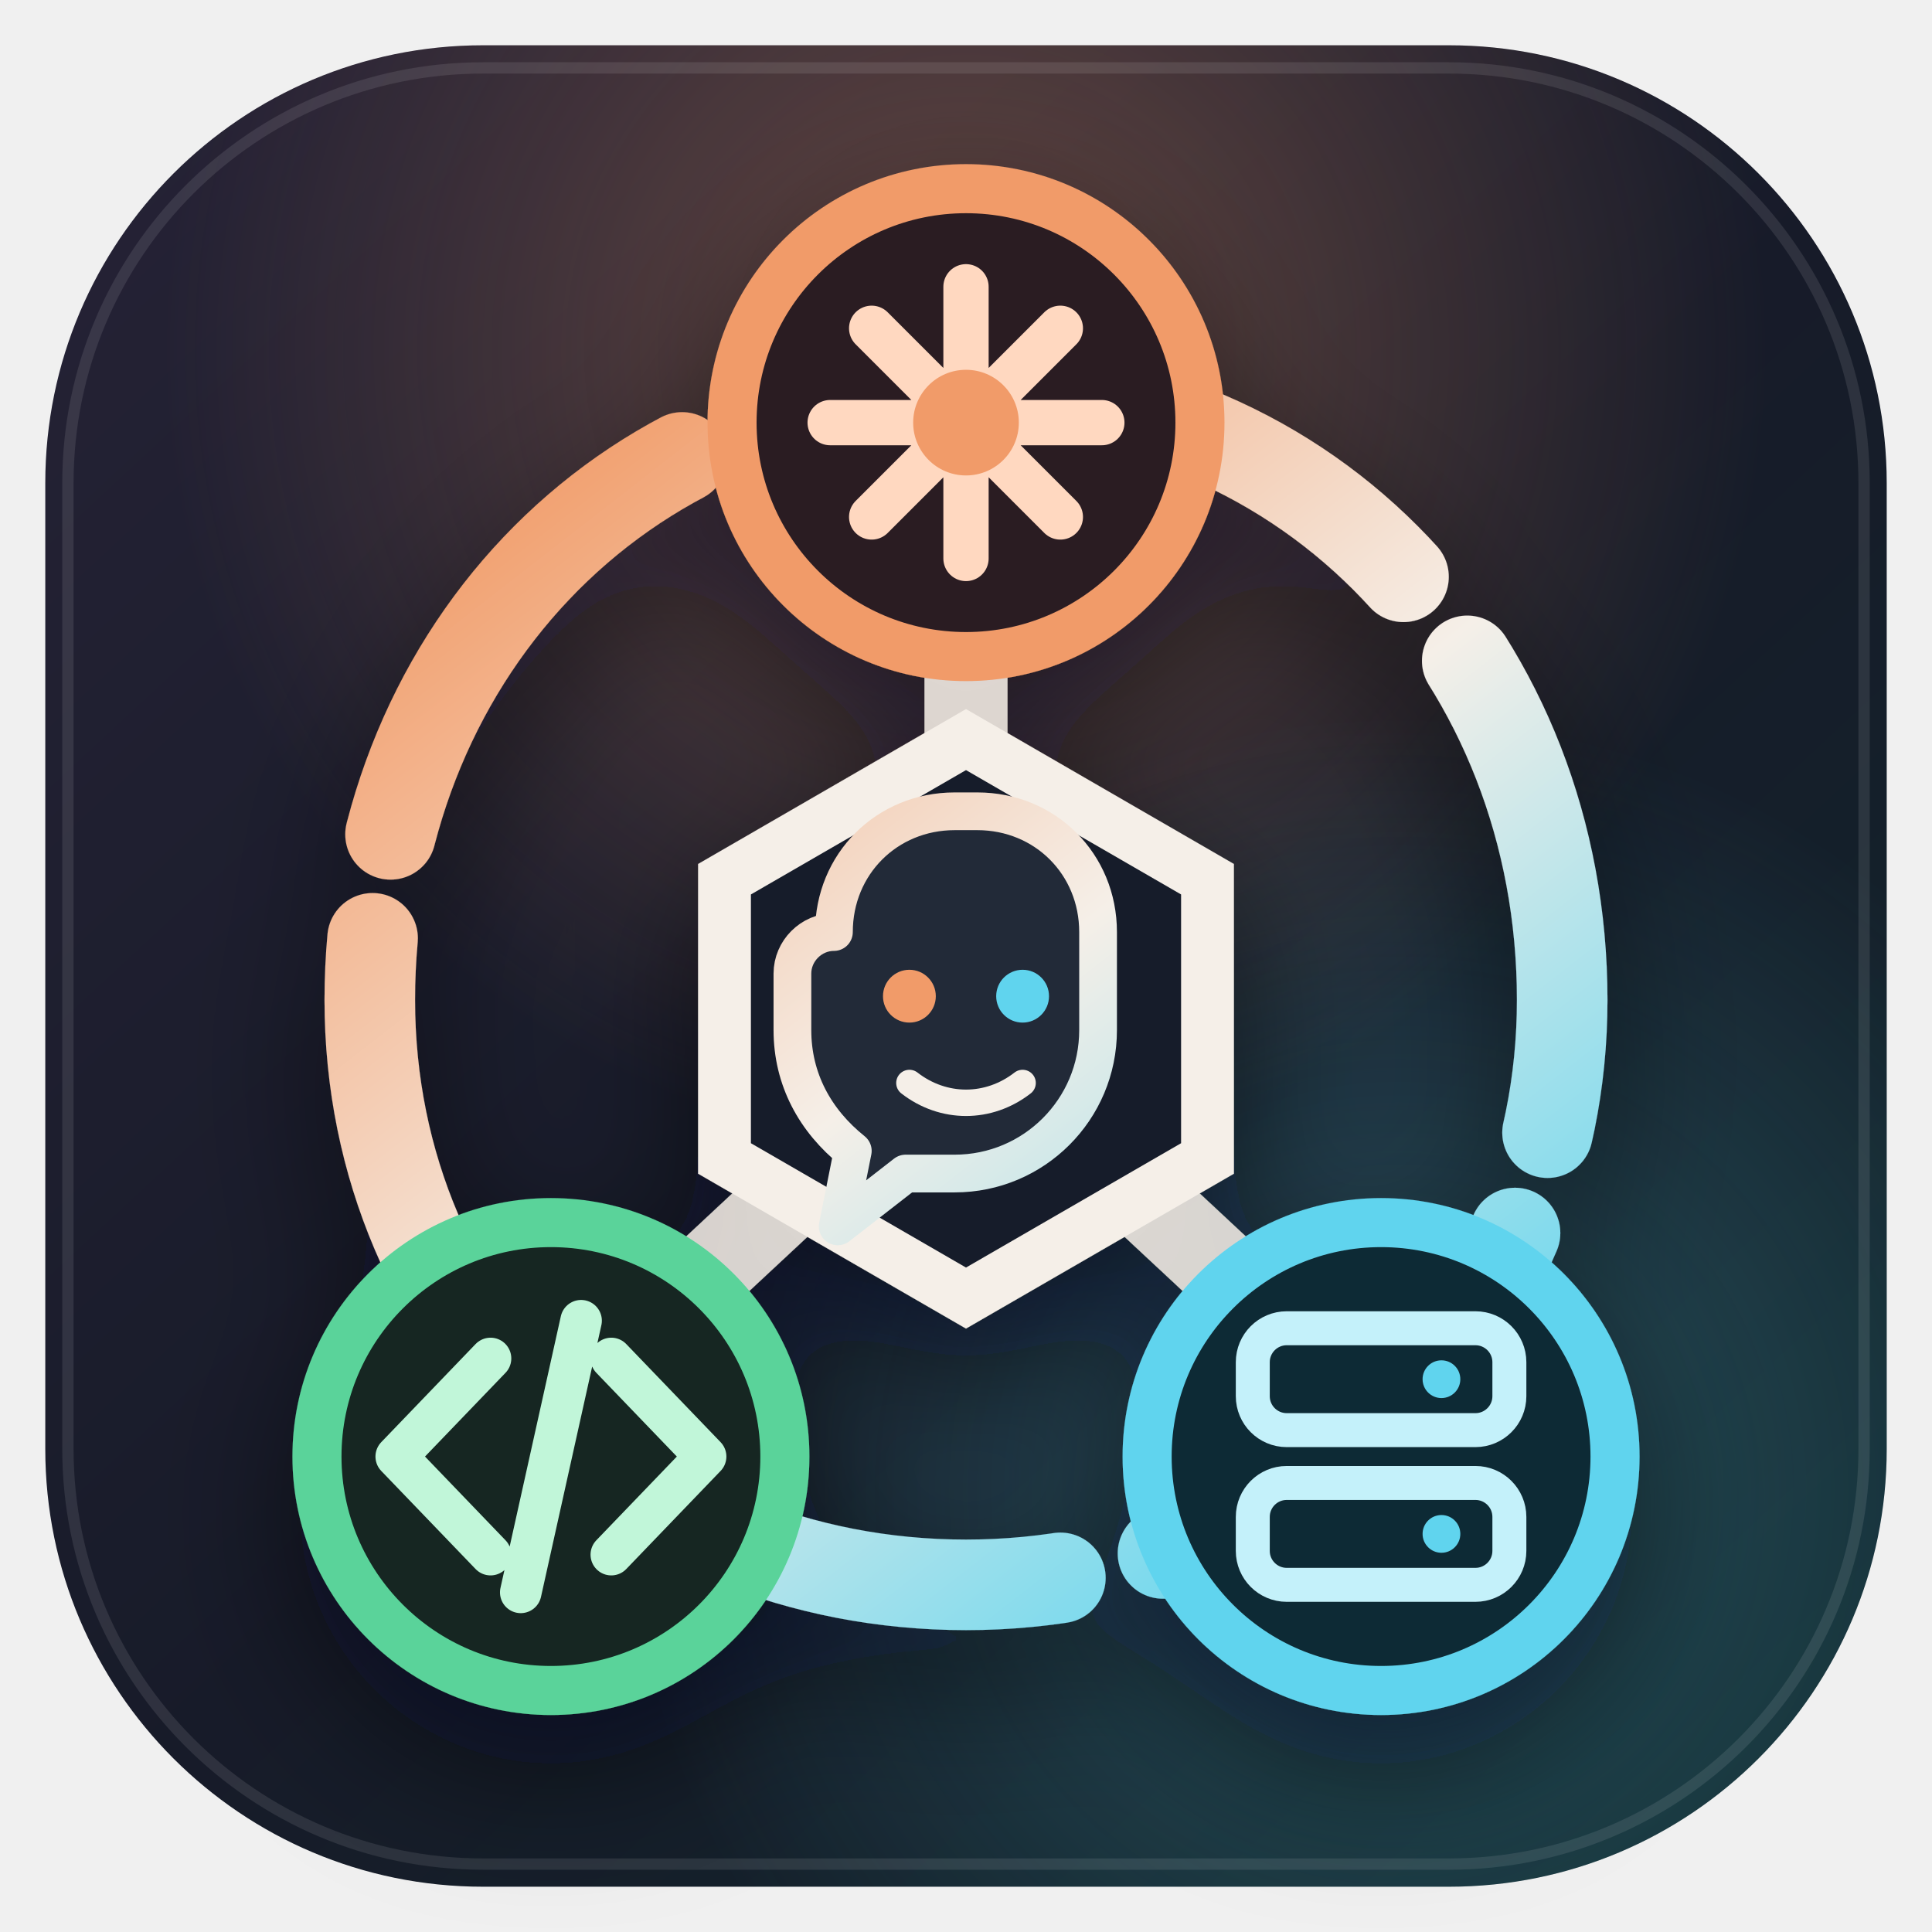
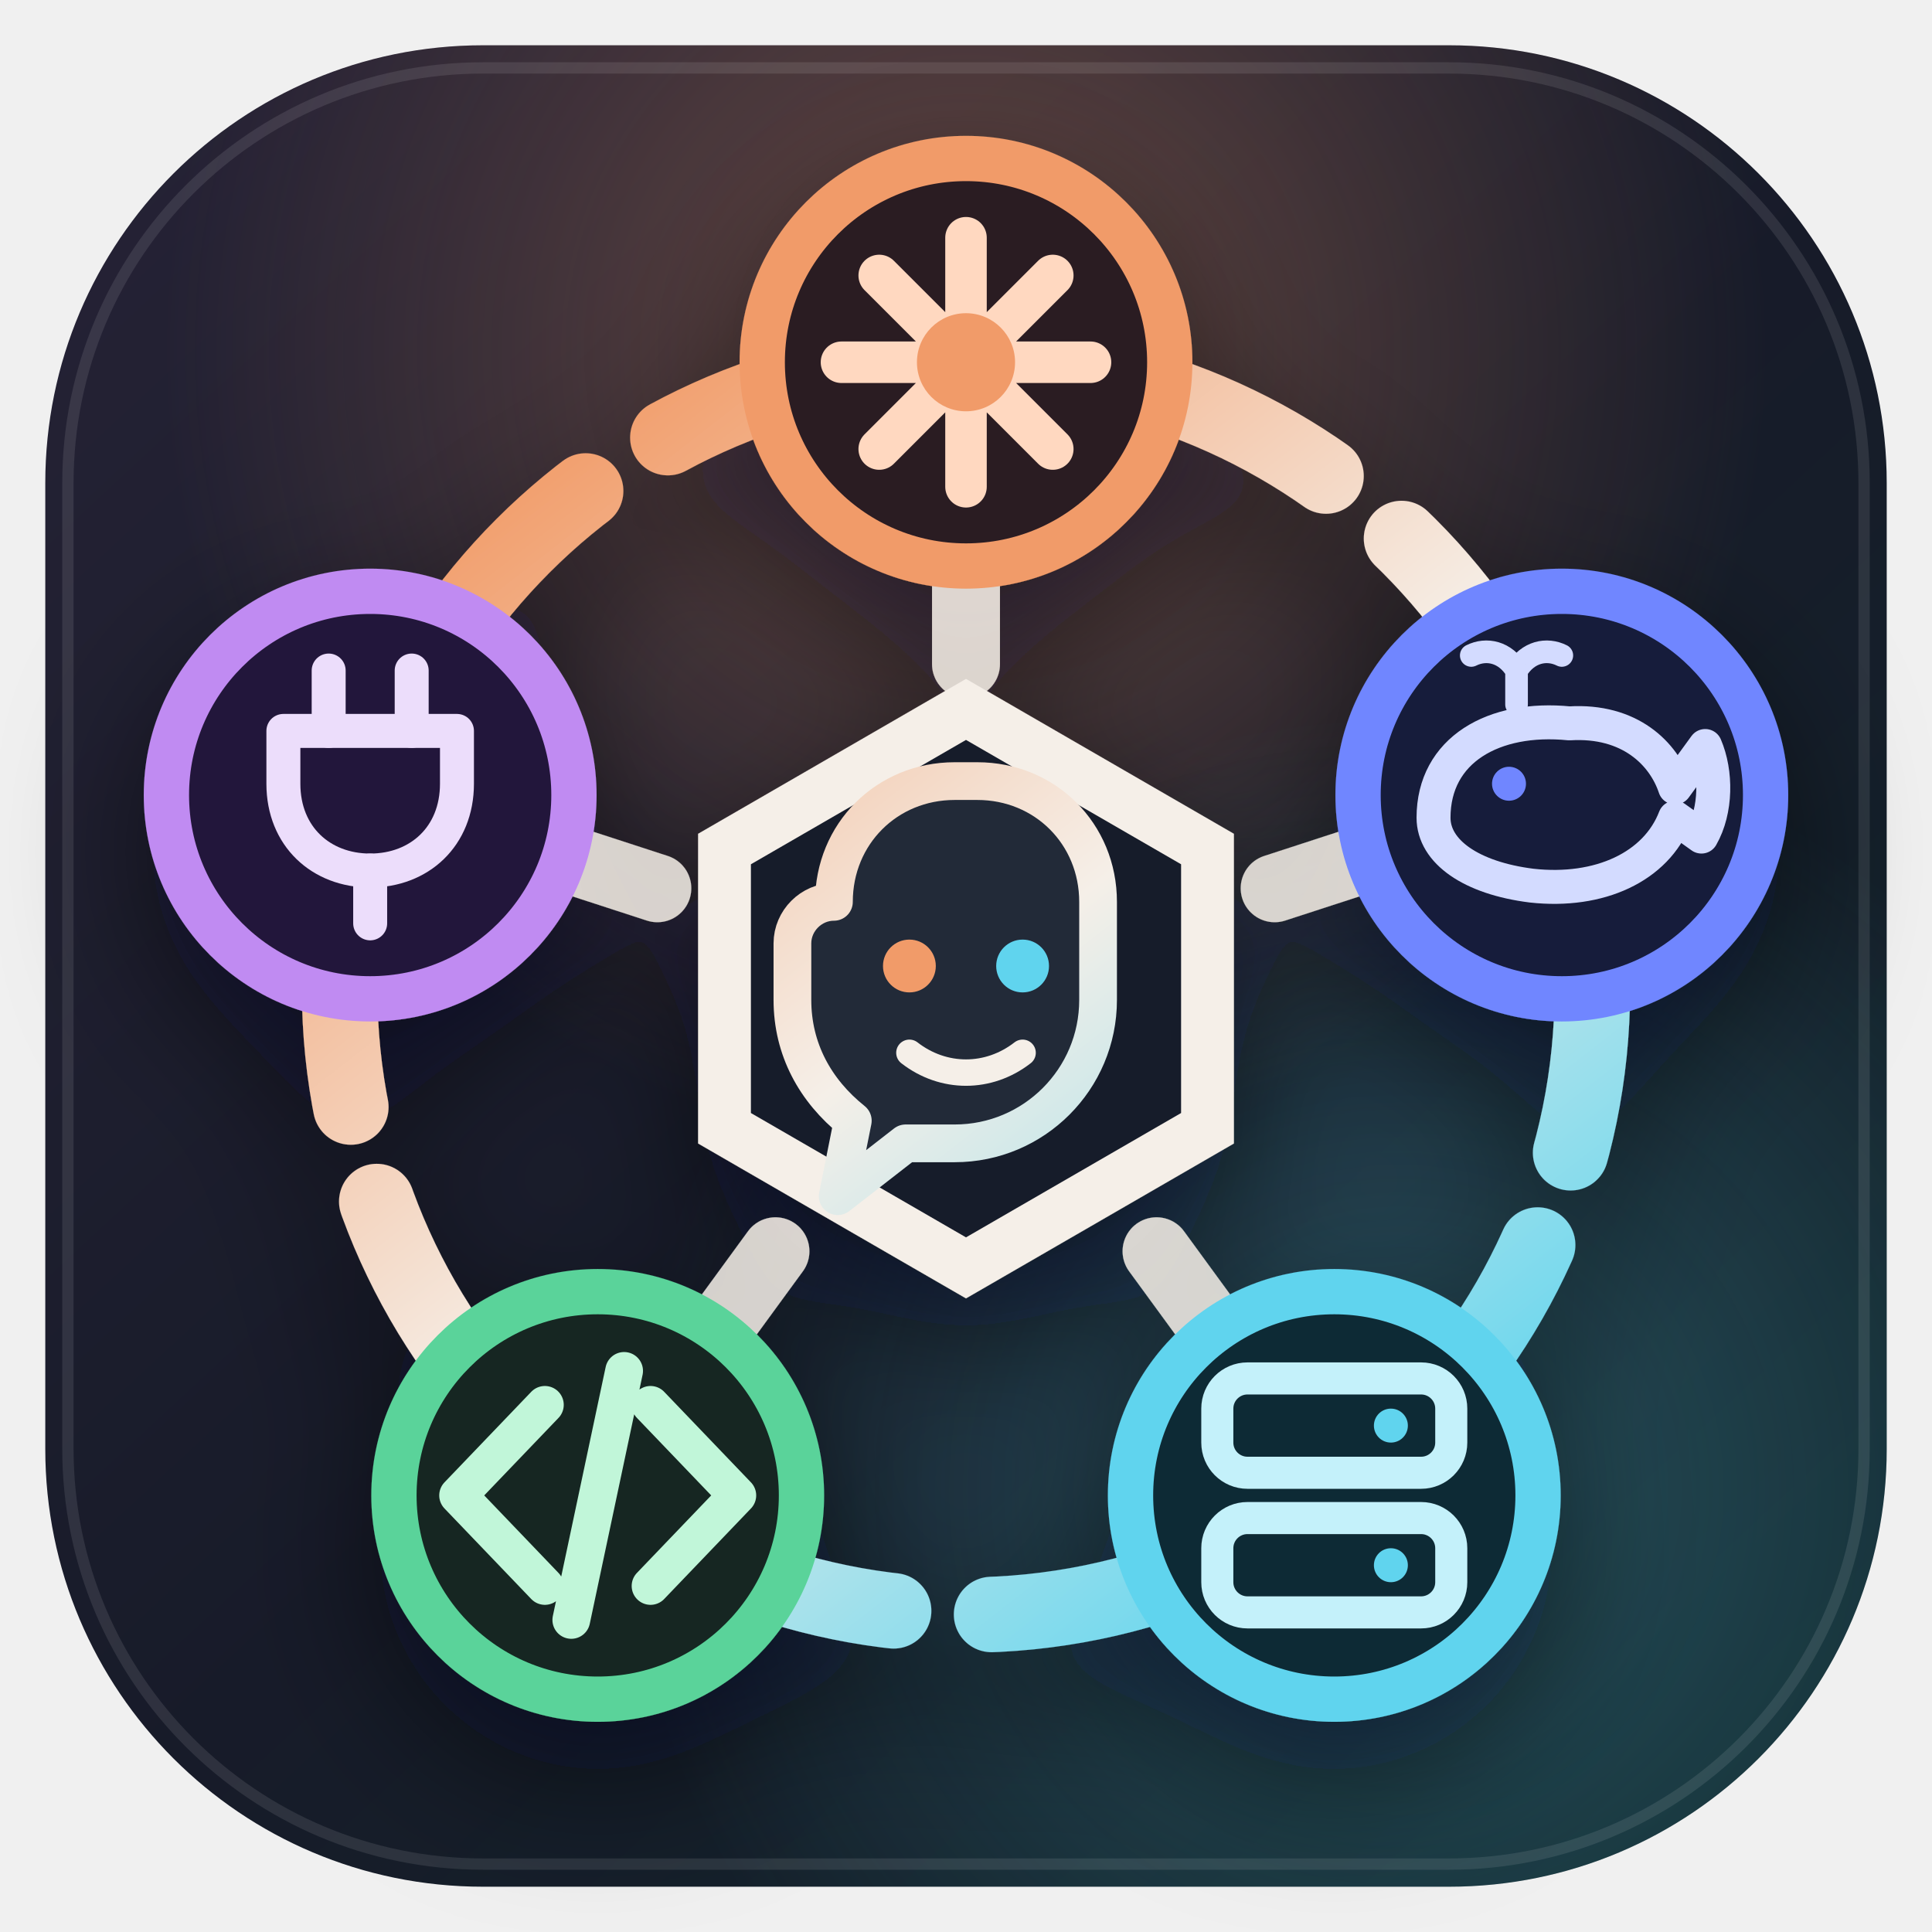
<svg xmlns="http://www.w3.org/2000/svg" width="512" height="512" viewBox="0 0 512 512" role="img" aria-label="Model Bridge for Copilot">
  <defs>
    <linearGradient id="bg" x1="38" y1="24" x2="472" y2="492" gradientUnits="userSpaceOnUse">
      <stop stop-color="#252235" />
      <stop offset="0.52" stop-color="#171B29" />
      <stop offset="1" stop-color="#10262B" />
    </linearGradient>
    <radialGradient id="warm" cx="0" cy="0" r="1" gradientTransform="translate(256 92) rotate(90) scale(214)" gradientUnits="userSpaceOnUse">
      <stop stop-color="#F09765" stop-opacity=".34" />
      <stop offset="1" stop-color="#F09765" stop-opacity="0" />
    </radialGradient>
    <radialGradient id="cool" cx="0" cy="0" r="1" gradientTransform="translate(371 395) rotate(-140) scale(206)" gradientUnits="userSpaceOnUse">
      <stop stop-color="#60D7EF" stop-opacity=".26" />
      <stop offset="1" stop-color="#60D7EF" stop-opacity="0" />
    </radialGradient>
    <linearGradient id="link" x1="156" y1="116" x2="380" y2="404" gradientUnits="userSpaceOnUse">
      <stop stop-color="#F2A06F" />
      <stop offset=".5" stop-color="#F5EFE8" />
      <stop offset="1" stop-color="#62D5EE" />
    </linearGradient>
    <filter id="shadow" x="-35%" y="-35%" width="170%" height="170%">
      <feDropShadow dx="0" dy="15" stdDeviation="18" flood-color="#05070D" flood-opacity=".52" />
    </filter>
  </defs>
  <rect x="12" y="12" width="488" height="488" rx="116" fill="url(#bg)" />
  <rect x="12" y="12" width="488" height="488" rx="116" fill="url(#warm)" />
  <rect x="12" y="12" width="488" height="488" rx="116" fill="url(#cool)" />
  <rect x="18" y="18" width="476" height="476" rx="110" fill="none" stroke="#FFF" stroke-opacity=".1" stroke-width="3" />
  <g filter="url(#shadow)">
-     <path d="M256 155L256 206M174 350L218 309M338 350L294 309" fill="none" stroke="#F5EFE8" stroke-opacity=".84" stroke-width="22" stroke-linecap="round" />
-     <path d="M256 103C349 103 414 176 414 265C414 353 344 420 256 420C168 420 98 353 98 265C98 176 163 103 256 103Z" fill="none" stroke="url(#link)" stroke-width="24" stroke-linecap="round" stroke-dasharray="130 28" />
-     <circle cx="256" cy="112" r="62" fill="#2B1D24" stroke="#F19B69" stroke-width="13" />
-     <path d="M256 76V148M220 112H292M231 87L281 137M281 87L231 137" stroke="#FFD8C0" stroke-width="12" stroke-linecap="round" />
-     <circle cx="256" cy="112" r="14" fill="#F19B69" />
-     <circle cx="146" cy="386" r="62" fill="#132821" stroke="#5AD39A" stroke-width="13" />
-     <path d="M130 360L105 386L130 412M162 360L187 386L162 412M154 350L138 422" fill="none" stroke="#C1F6D9" stroke-width="11" stroke-linecap="round" stroke-linejoin="round" />
-     <circle cx="366" cy="386" r="62" fill="#112A34" stroke="#61D4EE" stroke-width="13" />
-     <rect x="332" y="352" width="68" height="27" rx="9" fill="none" stroke="#C4F1FA" stroke-width="9" />
-     <rect x="332" y="393" width="68" height="27" rx="9" fill="none" stroke="#C4F1FA" stroke-width="9" />
-     <circle cx="382" cy="365.5" r="5" fill="#61D4EE" />
-     <circle cx="382" cy="406.5" r="5" fill="#61D4EE" />
-     <path d="M256 196L320 233V307L256 344L192 307V233L256 196Z" fill="#171D2B" stroke="#F5EFE8" stroke-width="14" />
-     <path d="M221 247C221 229 235 215 253 215H259C277 215 291 229 291 247V273C291 294 274 311 253 311H240L222 325L226 305C216 297 210 286 210 273V258C210 252 215 247 221 247Z" fill="#202A39" stroke="url(#link)" stroke-width="10" stroke-linejoin="round" />
-     <circle cx="241" cy="264" r="7" fill="#F19B69" />
-     <circle cx="271" cy="264" r="7" fill="#61D4EE" />
-     <path d="M241 287C250 294 262 294 271 287" fill="none" stroke="#F5EFE8" stroke-width="7" stroke-linecap="round" />
+     <path d="M256.0 176.0L256.0 154.0M337.8 235.4L358.7 228.6M306.5 331.6L319.5 349.4M205.5 331.6L192.5 349.4M174.2 235.4L153.3 228.6" fill="none" stroke="#F5EFE8" stroke-opacity=".84" stroke-width="18" stroke-linecap="round" />
+     <circle cx="256" cy="262" r="166" fill="none" stroke="url(#link)" stroke-width="20" stroke-linecap="round" stroke-dasharray="44 26" />
+     <g transform="translate(256.0 96.0)">
+       <circle r="54" fill="#2B1D24" stroke="#F19B69" stroke-width="12" />
+       <path d="M0 -33V33M-33 0H33M-23 -23L23 23M23 -23L-23 23" stroke="#FFD8C0" stroke-width="11" stroke-linecap="round" />
+       <circle r="13" fill="#F19B69" />
+     </g>
+     <g transform="translate(413.9 210.7)">
+       <circle r="54" fill="#161B3A" stroke="#6F86FF" stroke-width="12" />
+       <path d="M-34 6C-34 -12 -18 -21 2 -19C18 -20 27 -11 30 -2L38 -13C41 -6 41 4 37 11L30 6C25 19 10 26 -8 24C-24 22 -34 15 -34 6Z" fill="none" stroke="#D3DBFF" stroke-width="9" stroke-linejoin="round" />
+       <circle cx="-14" cy="-3" r="4.5" fill="#6F86FF" />
+       <path d="M-12 -24V-33M-12 -33C-15 -38 -20 -39 -24 -37M-12 -33C-9 -38 -4 -39 0 -37" fill="none" stroke="#D3DBFF" stroke-width="6" stroke-linecap="round" />
+     </g>
+     <g transform="translate(353.6 396.3)">
+       <circle r="54" fill="#112A34" stroke="#61D4EE" stroke-width="12" />
+       <rect x="-31" y="-31" width="62" height="25" rx="8" fill="none" stroke="#C4F1FA" stroke-width="8.5" />
+       <rect x="-31" y="6" width="62" height="25" rx="8" fill="none" stroke="#C4F1FA" stroke-width="8.5" />
+       <circle cx="15" cy="-18.5" r="4.5" fill="#61D4EE" />
+       <circle cx="15" cy="18.5" r="4.5" fill="#61D4EE" />
+     </g>
+     <g transform="translate(158.4 396.3)">
+       <circle r="54" fill="#132821" stroke="#5AD39A" stroke-width="12" />
+       <path d="M-14 -24L-37 0L-14 24M14 -24L37 0L14 24M7 -33L-7 33" fill="none" stroke="#C1F6D9" stroke-width="10" stroke-linecap="round" stroke-linejoin="round" />
+     </g>
+     <g transform="translate(98.1 210.7)">
+       <circle r="54" fill="#24183A" stroke="#C08BF2" stroke-width="12" />
+       <path d="M-11 -33V-17M11 -33V-17" stroke="#ECDDFB" stroke-width="9" stroke-linecap="round" />
+       <path d="M-23 -17H23V-3C23 11 13 20 0 20C-13 20 -23 11 -23 -3Z" fill="none" stroke="#ECDDFB" stroke-width="9" stroke-linejoin="round" />
+       <path d="M0 20V34" stroke="#ECDDFB" stroke-width="9" stroke-linecap="round" />
+     </g>
+     <g transform="translate(0 -8)">
+       <path d="M256 196L320 233V307L256 344L192 307V233L256 196Z" fill="#171D2B" stroke="#F5EFE8" stroke-width="14" />
+       <path d="M221 247C221 229 235 215 253 215H259C277 215 291 229 291 247V273C291 294 274 311 253 311H240L222 325L226 305C216 297 210 286 210 273V258C210 252 215 247 221 247Z" fill="#202A39" stroke="url(#link)" stroke-width="10" stroke-linejoin="round" />
+       <circle cx="241" cy="264" r="7" fill="#F19B69" />
+       <circle cx="271" cy="264" r="7" fill="#61D4EE" />
+       <path d="M241 287C250 294 262 294 271 287" fill="none" stroke="#F5EFE8" stroke-width="7" stroke-linecap="round" />
+     </g>
  </g>
</svg>
